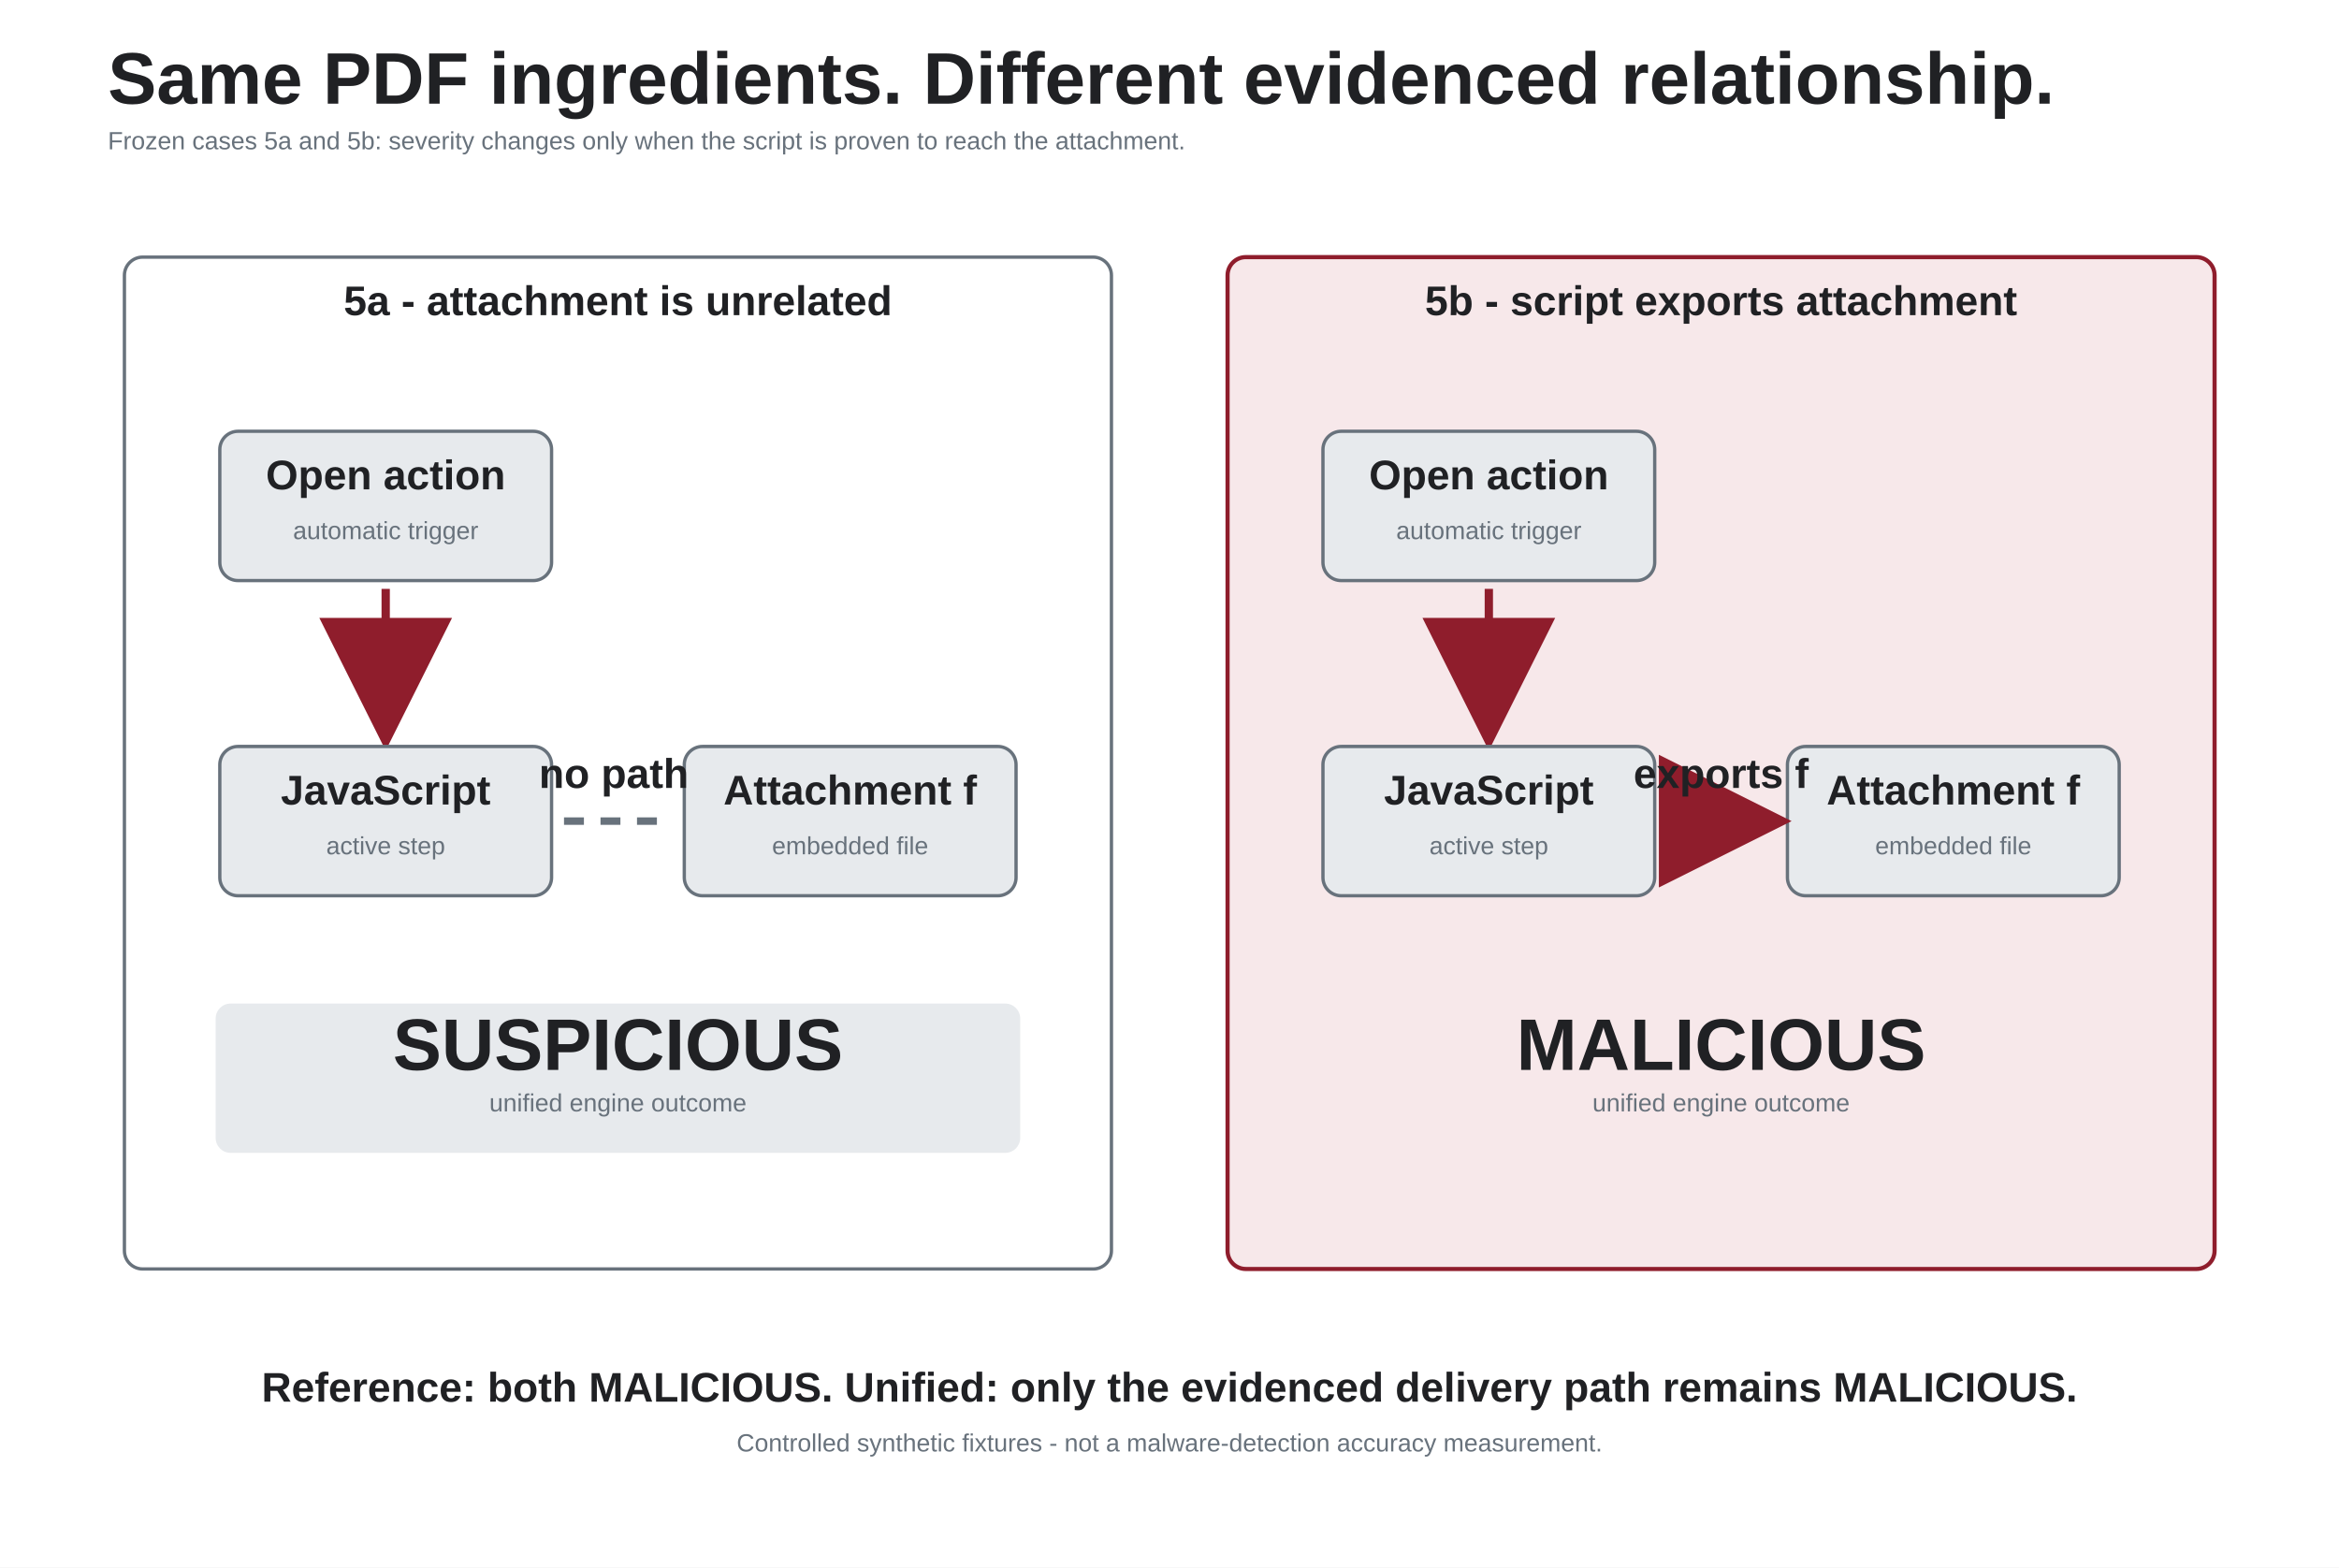
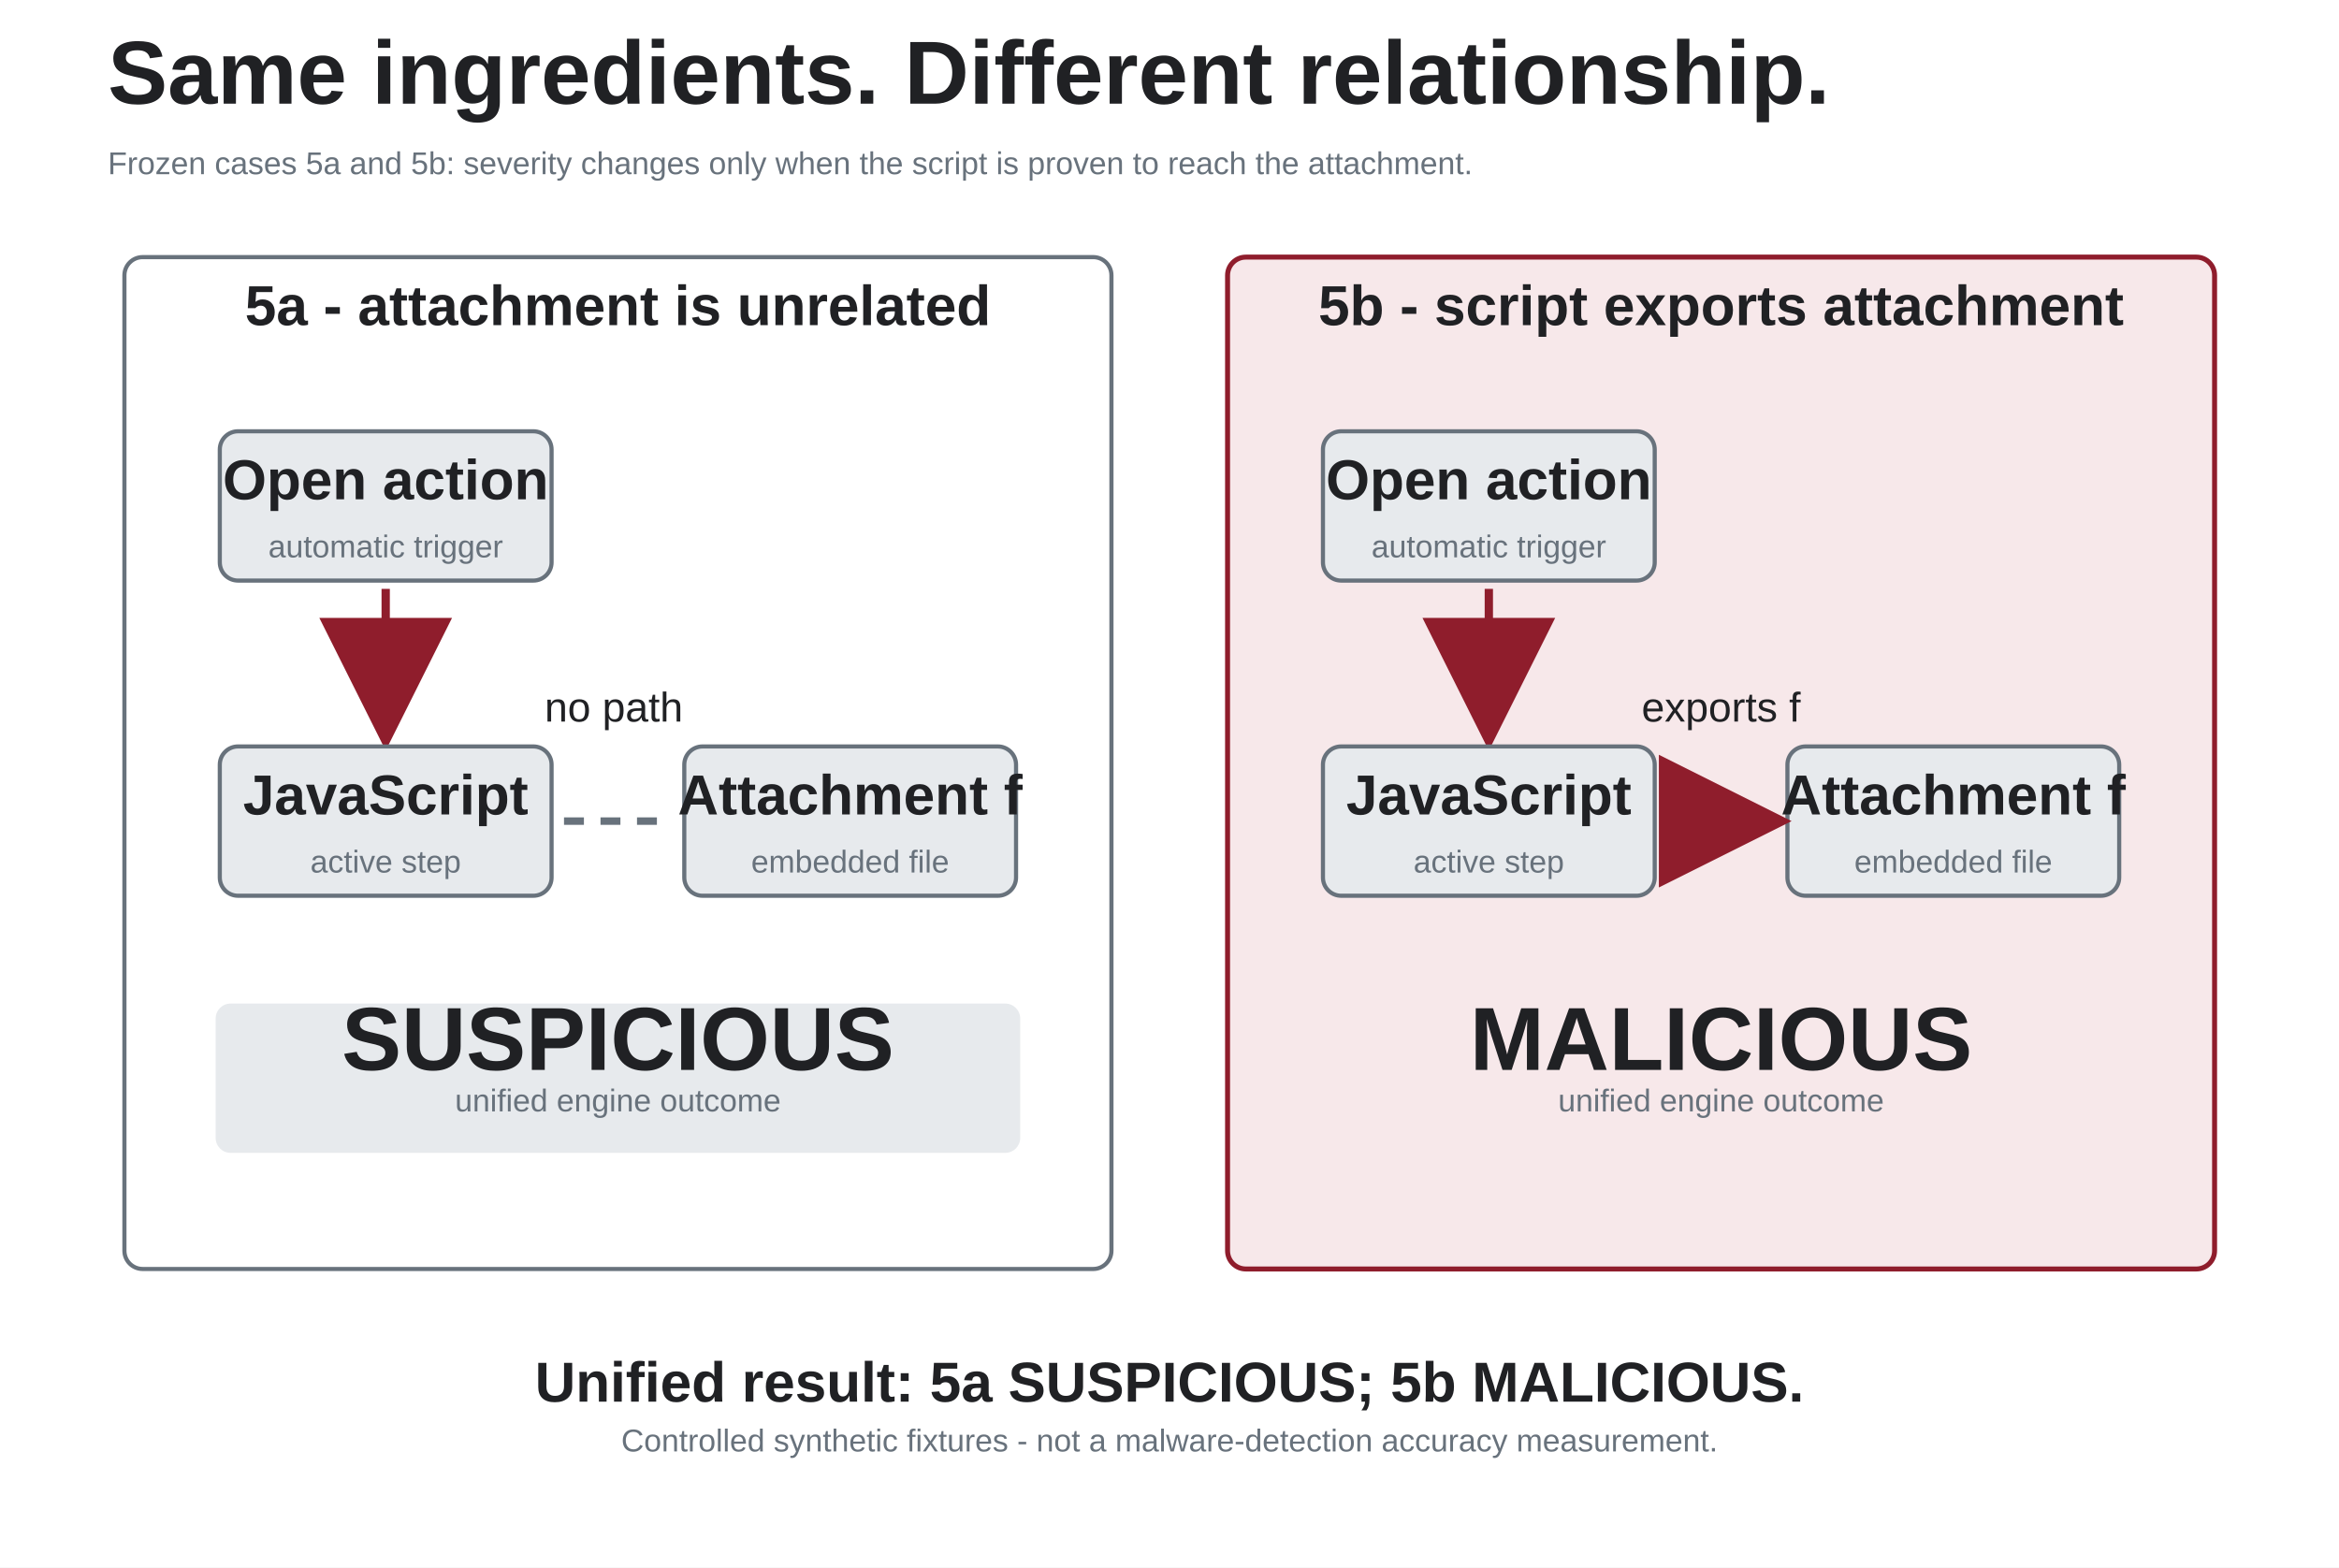
<svg xmlns="http://www.w3.org/2000/svg" width="2820" height="1890" viewBox="0 0 2820 1890" role="img" aria-labelledby="title desc">
  <rect width="100%" height="100%" fill="#FFFFFF" />
-   <style>text{font-family:Arial, Helvetica, sans-serif;fill:#202124}.t{font-size:88px;font-weight:700}.h{font-size:50px;font-weight:700}.b{font-size:38px}.s{font-size:30px;fill:#68727C}.xs{font-size:26px;fill:#68727C}.line{stroke:#68727C;stroke-width:7;fill:none}.red{stroke:#8F1D2C;stroke-width:10;fill:none}.box{fill:#E7EAED;stroke:#68727C;stroke-width:4}.pink{fill:#F7E8EA;stroke:#8F1D2C;stroke-width:5}.white{fill:#FFFFFF;stroke:#68727C;stroke-width:4}</style>
+   <style>text{font-family:Arial, Helvetica, sans-serif;fill:#202124}.t{font-size:108px;font-weight:700}.h{font-size:68px;font-weight:700}.b{font-size:50px}.s{font-size:38px;fill:#68727C}.xs{font-size:32px;fill:#68727C}.line{stroke:#68727C;stroke-width:9;fill:none}.red{stroke:#8F1D2C;stroke-width:13;fill:none}.box{fill:#E7EAED;stroke:#68727C;stroke-width:5}.pink{fill:#F7E8EA;stroke:#8F1D2C;stroke-width:6}.white{fill:#FFFFFF;stroke:#68727C;stroke-width:5}</style>
  <defs>
    <marker id="n" markerWidth="16" markerHeight="16" refX="13" refY="8" orient="auto">
      <path d="M0 0L16 8L0 16Z" fill="#68727C" />
    </marker>
    <marker id="r" markerWidth="16" markerHeight="16" refX="13" refY="8" orient="auto">
      <path d="M0 0L16 8L0 16Z" fill="#8F1D2C" />
    </marker>
  </defs>
-   <text x="130" y="125" class="t" text-anchor="start">Same PDF ingredients. Different evidenced relationship.</text>
-   <text x="130" y="180" class="s" text-anchor="start">Frozen cases 5a and 5b: severity changes only when the script is proven to reach the attachment.</text>
+   <text x="130" y="125" class="t" text-anchor="start">Same ingredients. Different relationship.</text>
+   <text x="130" y="210" class="s" text-anchor="start">Frozen cases 5a and 5b: severity changes only when the script is proven to reach the attachment.</text>
  <rect x="150" y="310" width="1190" height="1220" rx="22" class="white" />
-   <text x="745.0" y="380" class="h" text-anchor="middle">5a - attachment is unrelated</text>
+   <text x="745.0" y="392" class="h" text-anchor="middle">5a - attachment is unrelated</text>
  <rect x="265" y="520" width="400" height="180" rx="22" class="box" />
-   <text x="465.0" y="590" class="h" text-anchor="middle">Open action</text>
-   <text x="465.0" y="650" class="s" text-anchor="middle">automatic trigger</text>
+   <text x="465.0" y="602" class="h" text-anchor="middle">Open action</text>
+   <text x="465.0" y="672" class="s" text-anchor="middle">automatic trigger</text>
  <path d="M465 710 L465 875" stroke="#8F1D2C" stroke-width="10" fill="none" marker-end="url(#r)" />
  <rect x="265" y="900" width="400" height="180" rx="22" class="box" />
-   <text x="465.0" y="970" class="h" text-anchor="middle">JavaScript</text>
-   <text x="465.0" y="1030" class="s" text-anchor="middle">active step</text>
+   <text x="465.0" y="982" class="h" text-anchor="middle">JavaScript</text>
+   <text x="465.0" y="1052" class="s" text-anchor="middle">active step</text>
  <rect x="825" y="900" width="400" height="180" rx="22" class="box" />
-   <text x="1025.0" y="970" class="h" text-anchor="middle">Attachment f</text>
-   <text x="1025.0" y="1030" class="s" text-anchor="middle">embedded file</text>
+   <text x="1025.0" y="982" class="h" text-anchor="middle">Attachment f</text>
+   <text x="1025.0" y="1052" class="s" text-anchor="middle">embedded file</text>
  <path d="M680 990 H800" stroke="#68727C" stroke-width="9" stroke-dasharray="24 20" />
-   <text x="740" y="950" class="h" text-anchor="middle">no path</text>
+   <text x="740" y="870" class="b" text-anchor="middle">no path</text>
  <rect x="260" y="1210" width="970" height="180" rx="18" fill="#E7EAED" />
  <text x="745" y="1290" class="t" text-anchor="middle">SUSPICIOUS</text>
  <text x="745" y="1340" class="s" text-anchor="middle">unified engine outcome</text>
  <rect x="1480" y="310" width="1190" height="1220" rx="22" class="pink" />
-   <text x="2075.0" y="380" class="h" text-anchor="middle">5b - script exports attachment</text>
+   <text x="2075.0" y="392" class="h" text-anchor="middle">5b - script exports attachment</text>
  <rect x="1595" y="520" width="400" height="180" rx="22" class="box" />
-   <text x="1795.0" y="590" class="h" text-anchor="middle">Open action</text>
-   <text x="1795.0" y="650" class="s" text-anchor="middle">automatic trigger</text>
+   <text x="1795.0" y="602" class="h" text-anchor="middle">Open action</text>
+   <text x="1795.0" y="672" class="s" text-anchor="middle">automatic trigger</text>
  <path d="M1795 710 L1795 875" stroke="#8F1D2C" stroke-width="10" fill="none" marker-end="url(#r)" />
  <rect x="1595" y="900" width="400" height="180" rx="22" class="box" />
-   <text x="1795.0" y="970" class="h" text-anchor="middle">JavaScript</text>
-   <text x="1795.0" y="1030" class="s" text-anchor="middle">active step</text>
+   <text x="1795.0" y="982" class="h" text-anchor="middle">JavaScript</text>
+   <text x="1795.0" y="1052" class="s" text-anchor="middle">active step</text>
  <rect x="2155" y="900" width="400" height="180" rx="22" class="box" />
-   <text x="2355.0" y="970" class="h" text-anchor="middle">Attachment f</text>
-   <text x="2355.0" y="1030" class="s" text-anchor="middle">embedded file</text>
+   <text x="2355.0" y="982" class="h" text-anchor="middle">Attachment f</text>
+   <text x="2355.0" y="1052" class="s" text-anchor="middle">embedded file</text>
  <path d="M2010 990 L2130 990" stroke="#8F1D2C" stroke-width="10" fill="none" marker-end="url(#r)" />
-   <text x="2075" y="950" class="h" text-anchor="middle">exports f</text>
+   <text x="2075" y="870" class="b" text-anchor="middle">exports f</text>
  <rect x="1590" y="1210" width="970" height="180" rx="18" fill="#F7E8EA" />
  <text x="2075" y="1290" class="t" text-anchor="middle">MALICIOUS</text>
  <text x="2075" y="1340" class="s" text-anchor="middle">unified engine outcome</text>
-   <text x="1410" y="1690" class="h" text-anchor="middle">Reference: both MALICIOUS. Unified: only the evidenced delivery path remains MALICIOUS.</text>
+   <text x="1410" y="1690" class="h" text-anchor="middle">Unified result: 5a SUSPICIOUS; 5b MALICIOUS.</text>
  <text x="1410" y="1750" class="s" text-anchor="middle">Controlled synthetic fixtures - not a malware-detection accuracy measurement.</text>
</svg>
